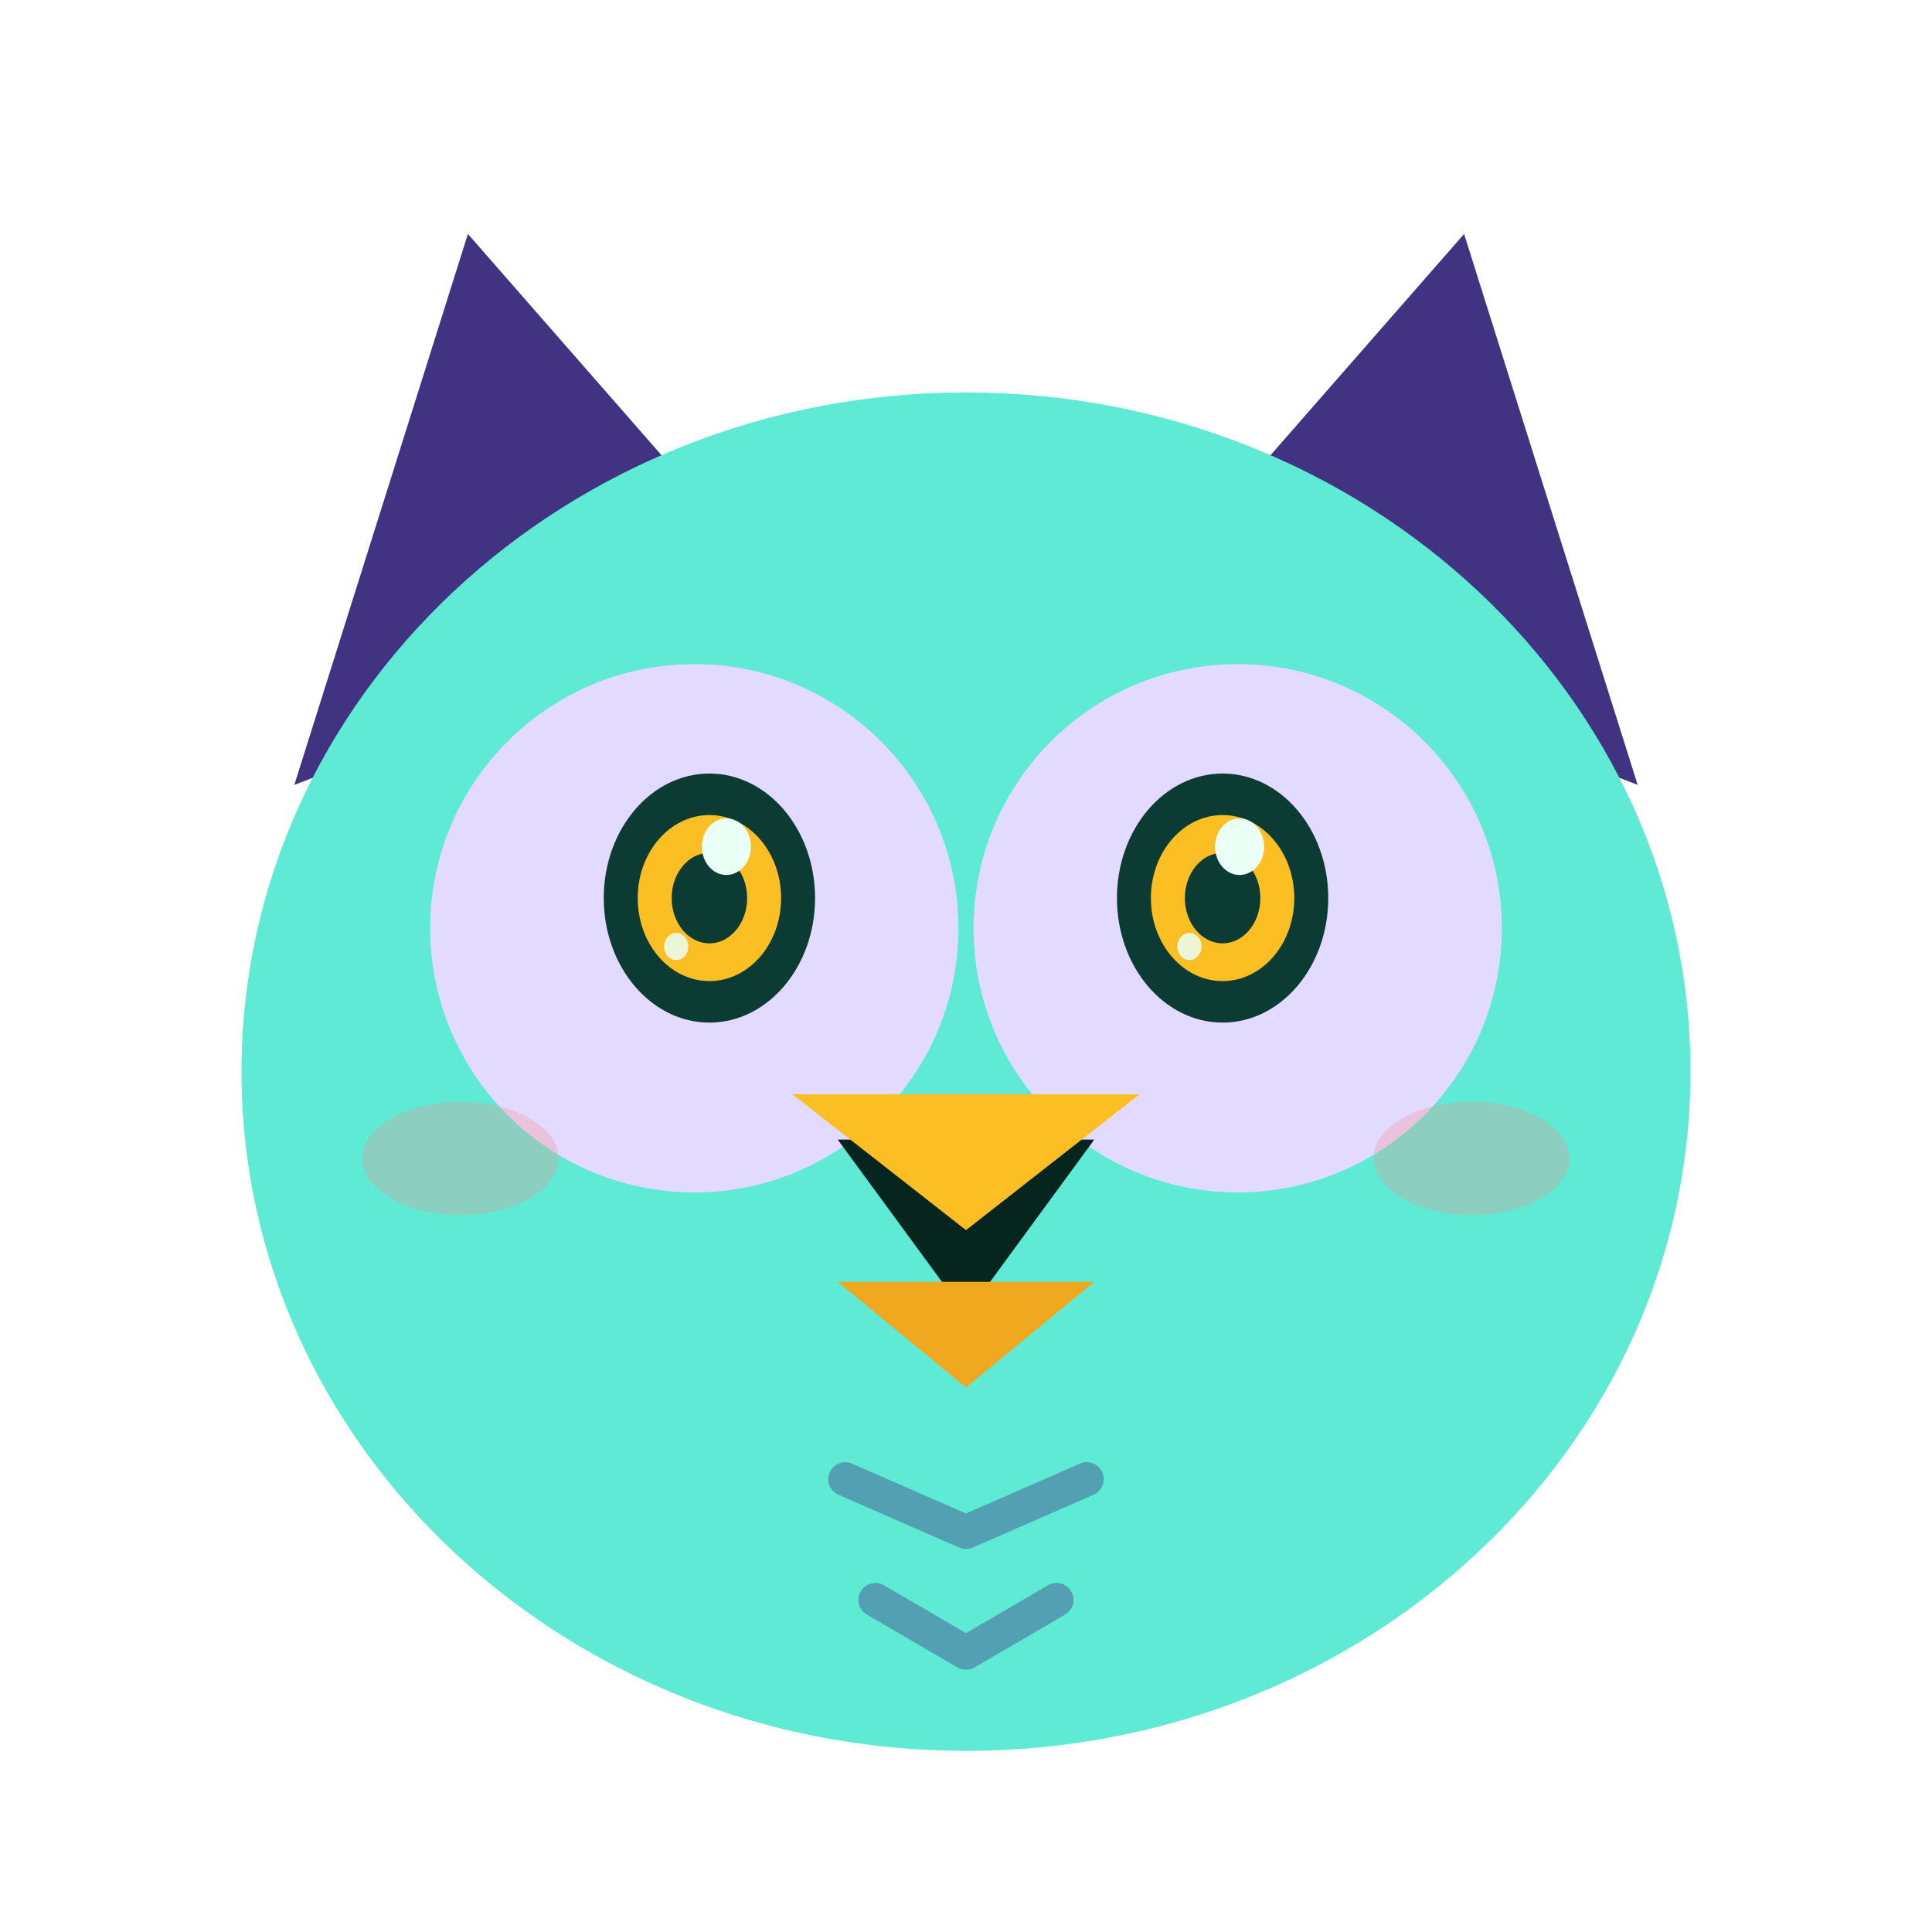
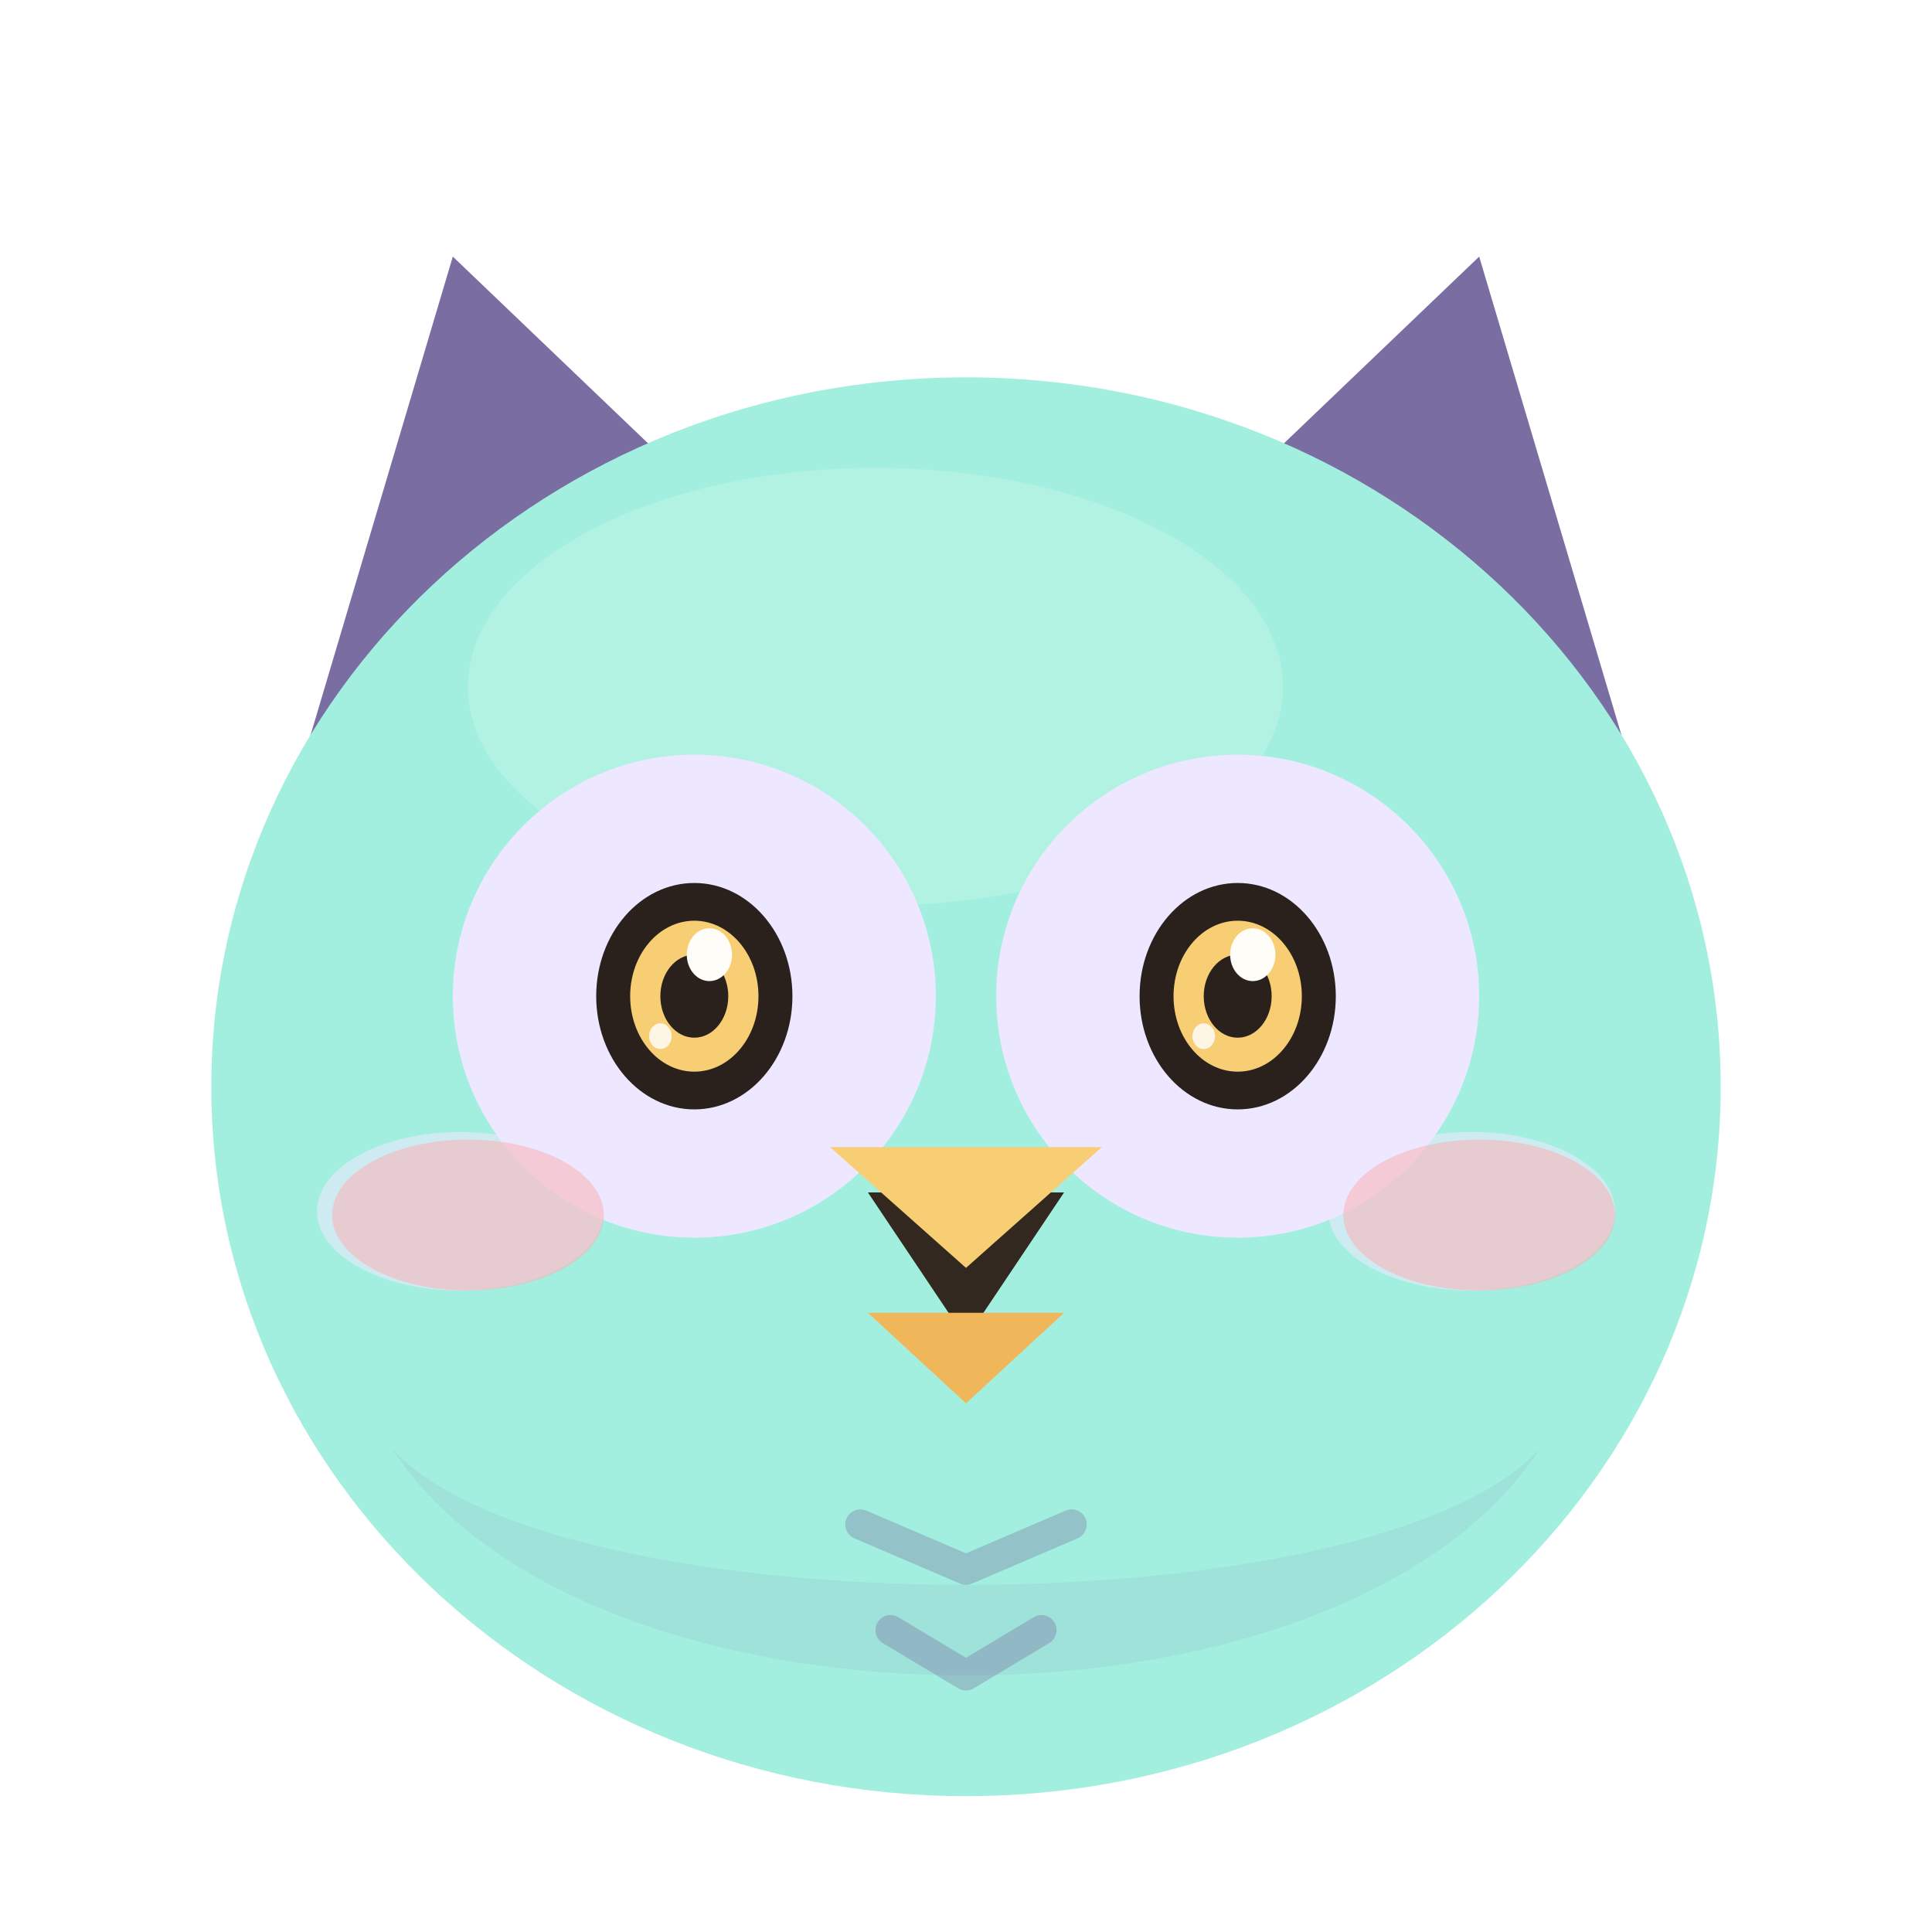
<svg xmlns="http://www.w3.org/2000/svg" viewBox="0 0 256 256" width="256" height="256" role="img" aria-hidden="true">
-   <polygon points="39,104 62,31 104,79" fill="#413381" />
-   <polygon points="152,79 194,31 217,104" fill="#413381" />
-   <ellipse cx="128" cy="142" rx="96" ry="90" fill="#5eead4" />
-   <ellipse cx="92" cy="123" rx="35" ry="35" fill="#e3daff" />
-   <ellipse cx="164" cy="123" rx="35" ry="35" fill="#e3daff" />
-   <ellipse cx="61" cy="153.5" rx="13" ry="7.5" fill="#f88c92" fill-opacity="0.300" />
-   <ellipse cx="195" cy="153.5" rx="13" ry="7.5" fill="#f88c92" fill-opacity="0.300" />
-   <ellipse cx="94" cy="119" rx="14" ry="16.5" fill="#0b3b32" />
-   <ellipse cx="94" cy="119" rx="9.5" ry="11" fill="#fbbf24" />
-   <ellipse cx="94" cy="119" rx="5" ry="6" fill="#0b3b32" />
-   <ellipse cx="96.25" cy="112.19" rx="3.25" ry="3.75" fill="#eafff6" />
-   <ellipse cx="89.6" cy="125.42" rx="1.6" ry="1.8" fill="#eafff6" fill-opacity="0.850" />
-   <ellipse cx="162" cy="119" rx="14" ry="16.5" fill="#0b3b32" />
-   <ellipse cx="162" cy="119" rx="9.5" ry="11" fill="#fbbf24" />
-   <ellipse cx="162" cy="119" rx="5" ry="6" fill="#0b3b32" />
-   <ellipse cx="164.25" cy="112.19" rx="3.25" ry="3.75" fill="#eafff6" />
-   <ellipse cx="157.6" cy="125.42" rx="1.6" ry="1.8" fill="#eafff6" fill-opacity="0.850" />
-   <polygon points="111,151 145,151 128,174.2" fill="#06251f" />
-   <polygon points="105,145 151,145 128,163" fill="#fbbf24" />
-   <polygon points="111,169.85 145,169.85 128,183.85" fill="#f0a81e" />
-   <polyline points="112,196 128,203 144,196" fill="none" stroke="#413381" stroke-opacity="0.400" stroke-width="4.5" stroke-linecap="round" stroke-linejoin="round" />
-   <polyline points="116,212 128,219 140,212" fill="none" stroke="#413381" stroke-opacity="0.400" stroke-width="4.5" stroke-linecap="round" stroke-linejoin="round" />
+   <polygon points="38,108 60,34 106,78" fill="#796da2" />
+   <polygon points="150,78 196,34 218,108" fill="#796da2" />
+   <ellipse cx="128" cy="144" rx="100" ry="94" fill="#a2efdf" />
+   <ellipse cx="116" cy="91" rx="54" ry="29" fill="#fffdf8" fill-opacity="0.170" />
+   <path d="M52 192 C78 232 178 232 204 192 C182 216 74 216 52 192 Z" fill="#796da2" fill-opacity="0.100" />
+   <ellipse cx="92" cy="132" rx="32" ry="32" fill="#ede7ff" />
+   <ellipse cx="164" cy="132" rx="32" ry="32" fill="#ede7ff" />
+   <ellipse cx="61" cy="160.5" rx="19" ry="10.5" fill="#ede7ff" fill-opacity="0.600" />
+   <ellipse cx="195" cy="160.5" rx="19" ry="10.5" fill="#ede7ff" fill-opacity="0.600" />
+   <ellipse cx="62" cy="161" rx="18" ry="10" fill="#f9b3b6" fill-opacity="0.550" />
+   <ellipse cx="196" cy="161" rx="18" ry="10" fill="#f9b3b6" fill-opacity="0.550" />
+   <ellipse cx="92" cy="132" rx="13" ry="15" fill="#2a211c" />
+   <ellipse cx="92" cy="132" rx="8.5" ry="10" fill="#f7ce73" />
+   <ellipse cx="92" cy="132" rx="4.5" ry="5.5" fill="#2a211c" />
+   <ellipse cx="94" cy="126.5" rx="3" ry="3.5" fill="#fffdf8" />
+   <ellipse cx="87.5" cy="137.3" rx="1.5" ry="1.7" fill="#fffdf8" fill-opacity="0.850" />
+   <ellipse cx="164" cy="132" rx="13" ry="15" fill="#2a211c" />
+   <ellipse cx="164" cy="132" rx="8.5" ry="10" fill="#f7ce73" />
+   <ellipse cx="164" cy="132" rx="4.5" ry="5.5" fill="#2a211c" />
+   <ellipse cx="166" cy="126.5" rx="3" ry="3.5" fill="#fffdf8" />
+   <ellipse cx="159.5" cy="137.3" rx="1.5" ry="1.7" fill="#fffdf8" fill-opacity="0.850" />
+   <polygon points="115,158 141,158 128,177.4" fill="#33281f" />
+   <polygon points="110,152 146,152 128,168" fill="#f7ce73" />
+   <polygon points="115,173.95 141,173.95 128,185.95" fill="#f0b75a" />
+   <polyline points="114,202 128,208 142,202" fill="none" stroke="#796da2" stroke-opacity="0.350" stroke-width="4" stroke-linecap="round" stroke-linejoin="round" />
+   <polyline points="118,216 128,222 138,216" fill="none" stroke="#796da2" stroke-opacity="0.350" stroke-width="4" stroke-linecap="round" stroke-linejoin="round" />
</svg>
